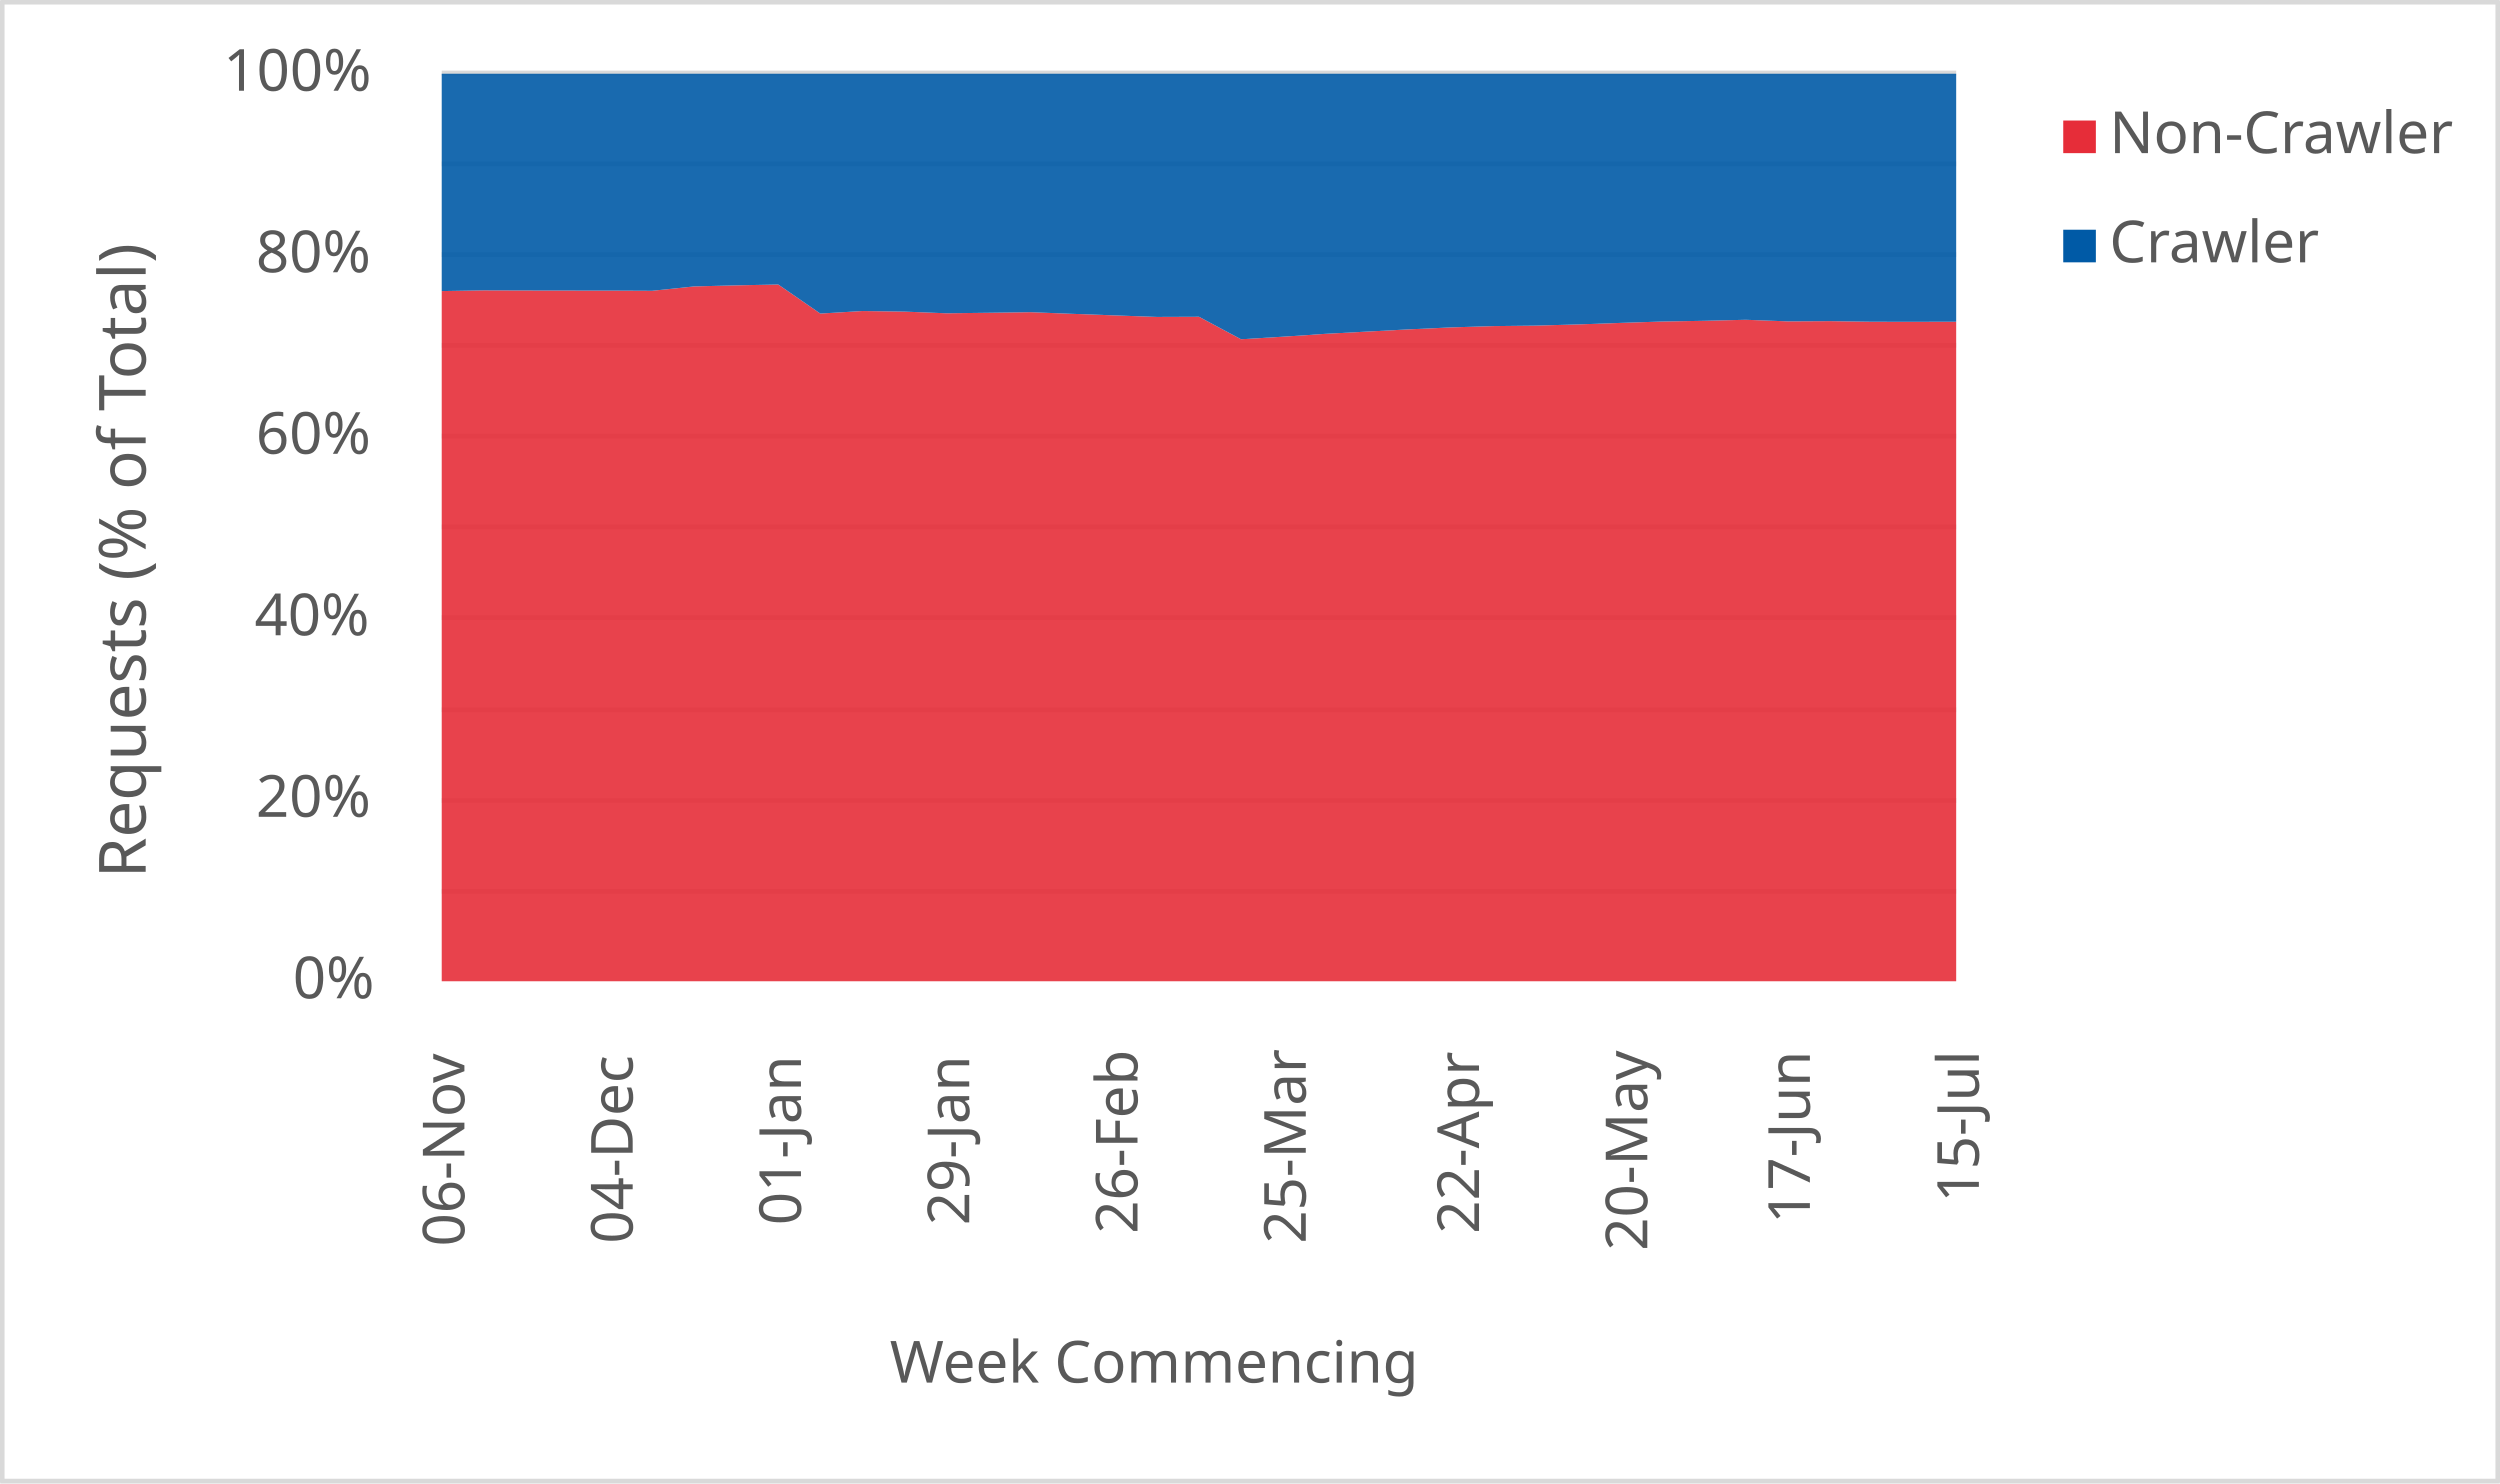
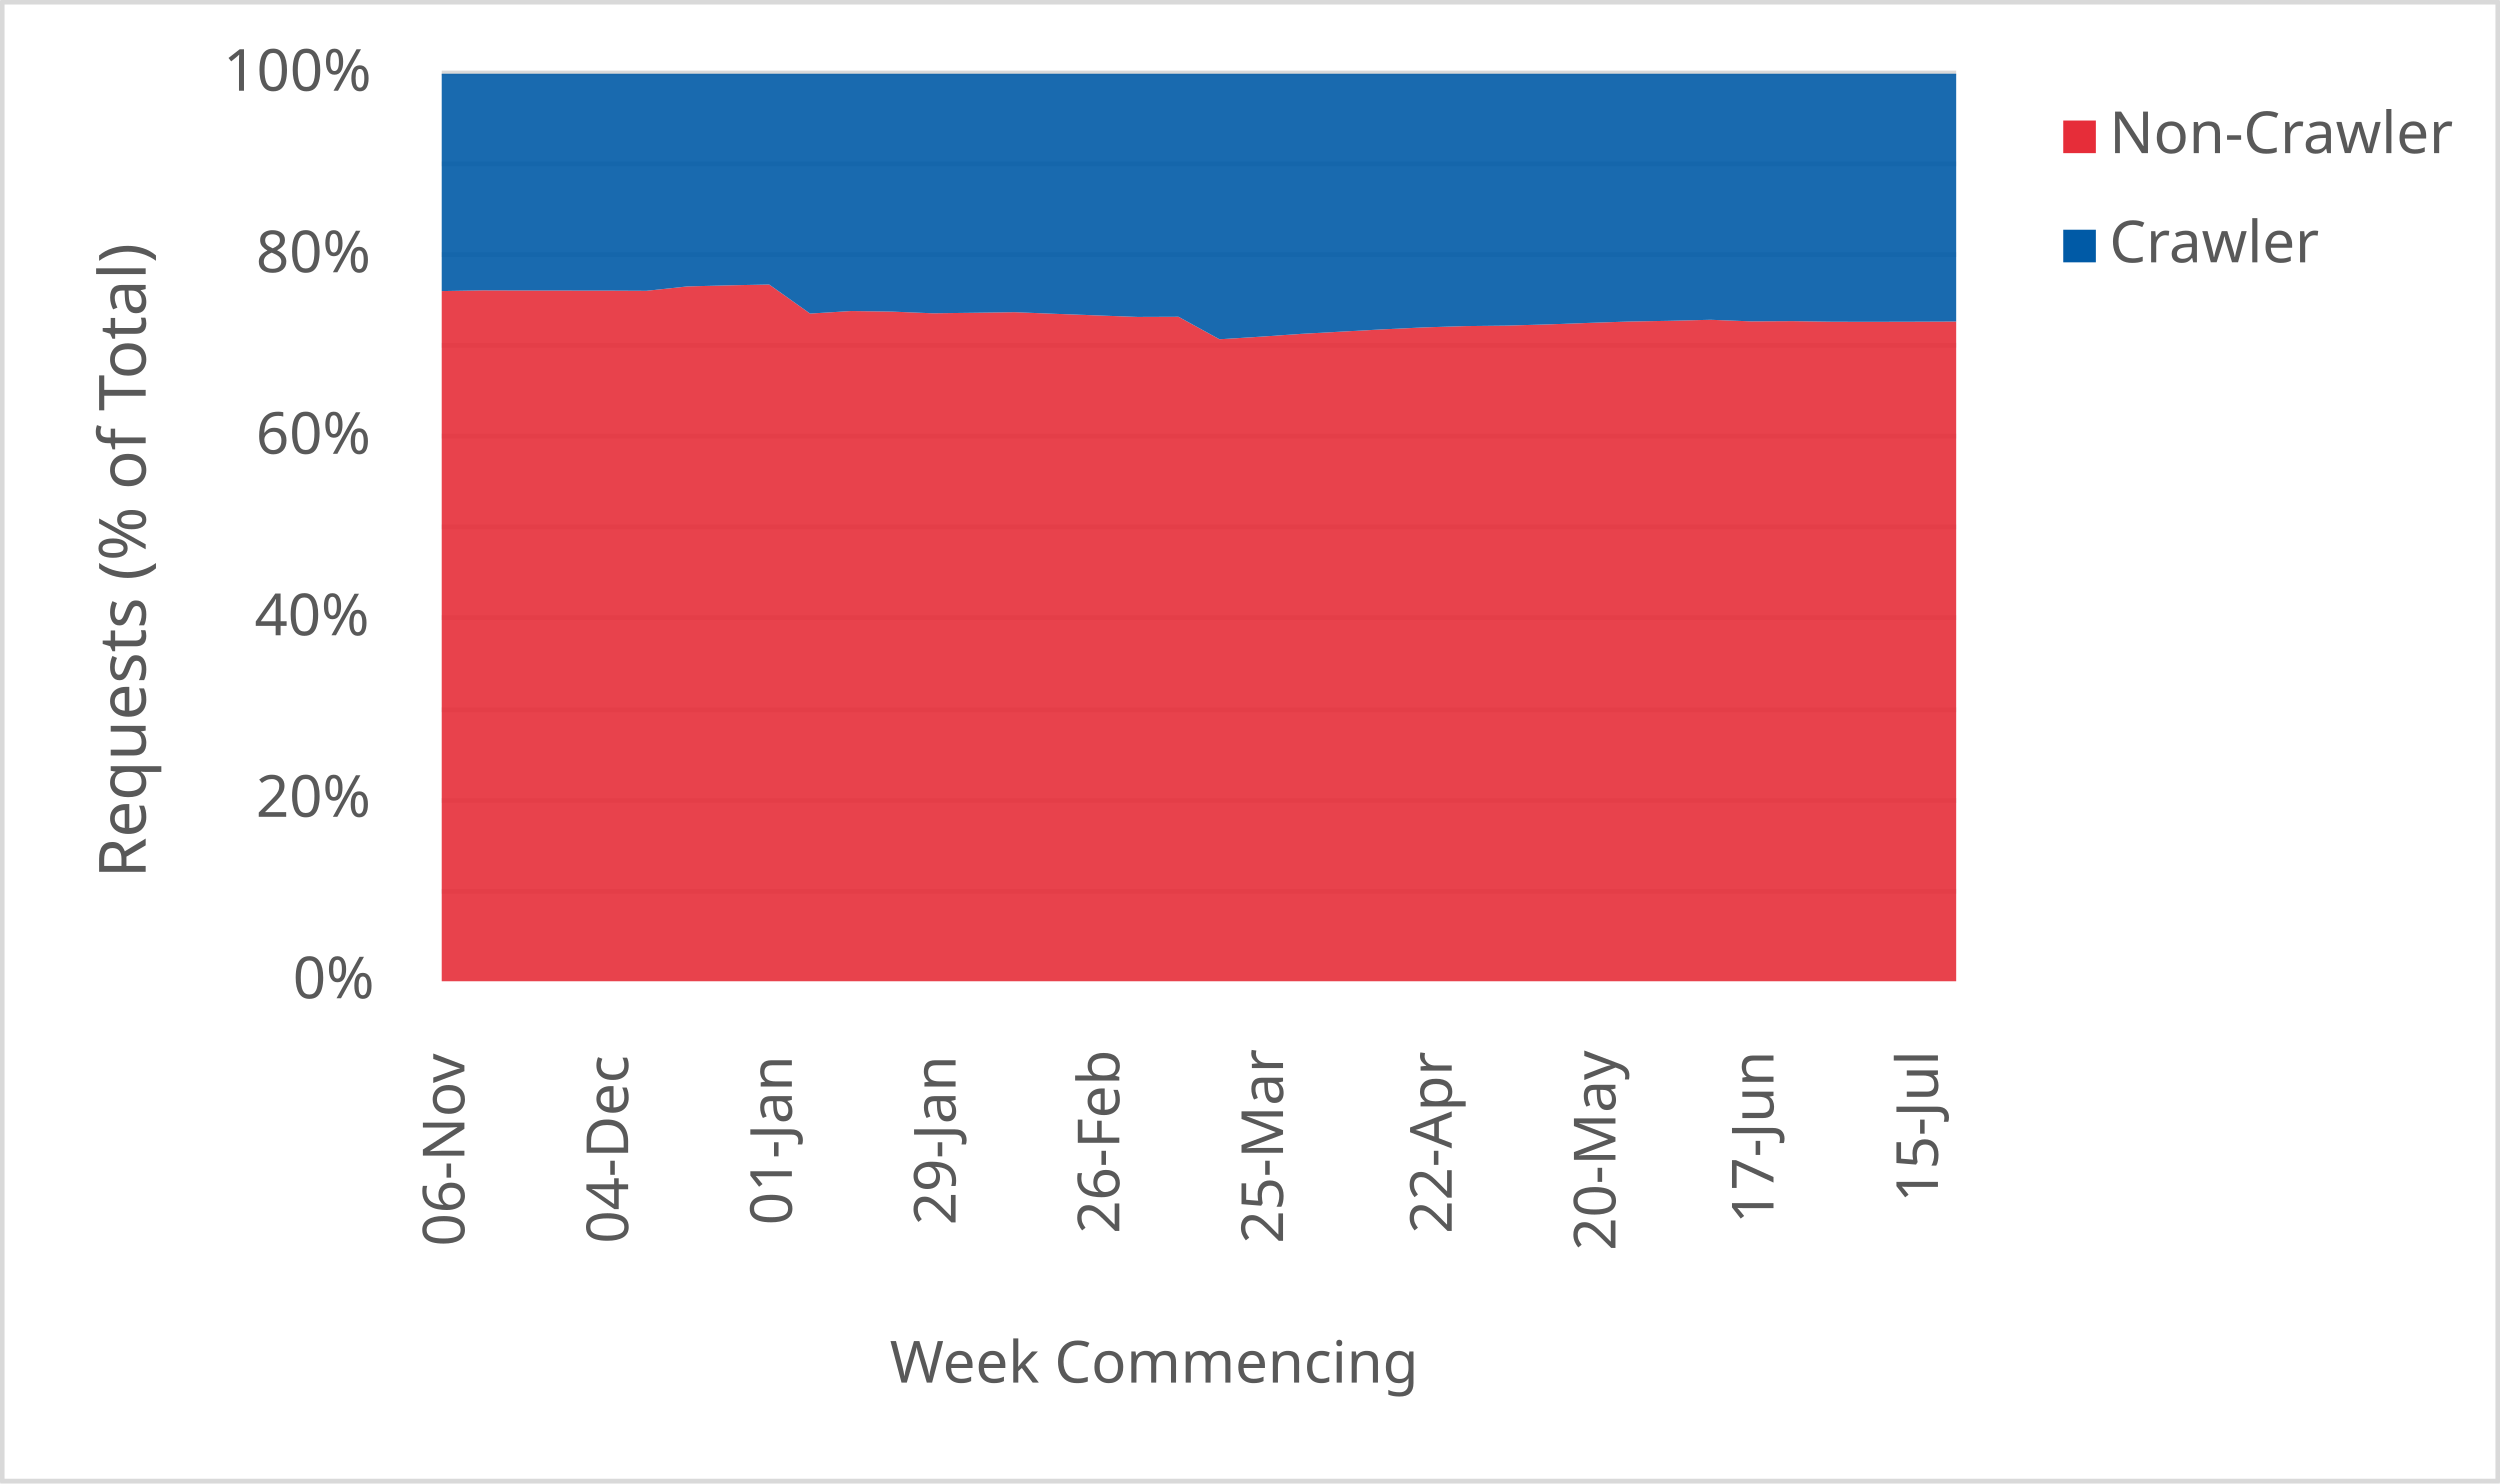
<svg xmlns="http://www.w3.org/2000/svg" width="1763" height="1046" xml:space="preserve" overflow="hidden">
  <defs>
    <clipPath id="clip0">
      <rect x="2917" y="346" width="1763" height="1046" />
    </clipPath>
  </defs>
  <g clip-path="url(#clip0)" transform="translate(-2917 -346)">
    <rect x="2918" y="347" width="1760" height="1043" fill="#FFFFFF" />
    <g>
      <path d="    M3228.5 974.532 4296.5 974.532    M3228.5 910.53 4296.5 910.53    M3228.5 846.528 4296.5 846.528    M3228.5 781.526 4296.5 781.526    M3228.5 717.524 4296.5 717.524    M3228.5 653.522 4296.5 653.522    M3228.5 589.52 4296.5 589.52    M3228.5 525.517 4296.5 525.517    M3228.5 461.515 4296.5 461.515    M3228.5 397.5 4296.5 397.5" stroke="#D9D9D9" stroke-width="3.438" stroke-linejoin="round" stroke-miterlimit="10" fill="none" />
    </g>
    <g>
      <path d="M 1038.5 4296.5 1038.5" stroke="#D9D9D9" stroke-width="3.438" stroke-linejoin="round" stroke-miterlimit="10" fill="none" fill-rule="evenodd" />
    </g>
    <g>
      <text fill="#595959" font-family="Verdana,sans-serif" font-weight="400" font-size="41" transform="matrix(6.12323e-17 -1 1 6.12323e-17 3244.5 1225)">06-Nov</text>
    </g>
    <g>
-       <text fill="#595959" font-family="Verdana,sans-serif" font-weight="400" font-size="41" transform="matrix(6.12323e-17 -1 1 6.12323e-17 3363.167 1223)">04-Dec</text>
+       <text fill="#595959" font-family="Verdana,sans-serif" font-weight="400" font-size="41" transform="matrix(6.12323e-17 -1 1 6.12323e-17 3359.959 1223)">04-Dec</text>
    </g>
    <g>
-       <text fill="#595959" font-family="Verdana,sans-serif" font-weight="400" font-size="41" transform="matrix(6.12323e-17 -1 1 6.12323e-17 3481.833 1210)">01-Jan</text>
+       <text fill="#595959" font-family="Verdana,sans-serif" font-weight="400" font-size="41" transform="matrix(6.12323e-17 -1 1 6.12323e-17 3475.419 1210)">01-Jan</text>
    </g>
    <g>
-       <text fill="#595959" font-family="Verdana,sans-serif" font-weight="400" font-size="41" transform="matrix(6.12323e-17 -1 1 6.12323e-17 3600.5 1210)">29-Jan</text>
+       <text fill="#595959" font-family="Verdana,sans-serif" font-weight="400" font-size="41" transform="matrix(6.12323e-17 -1 1 6.12323e-17 3590.878 1210)">29-Jan</text>
    </g>
    <g>
-       <text fill="#595959" font-family="Verdana,sans-serif" font-weight="400" font-size="41" transform="matrix(6.12323e-17 -1 1 6.12323e-17 3719.167 1216)">26-Feb</text>
+       <text fill="#595959" font-family="Verdana,sans-serif" font-weight="400" font-size="41" transform="matrix(6.12323e-17 -1 1 6.12323e-17 3706.338 1216)">26-Feb</text>
    </g>
    <g>
-       <text fill="#595959" font-family="Verdana,sans-serif" font-weight="400" font-size="41" transform="matrix(6.12323e-17 -1 1 6.12323e-17 3837.833 1223)">25-Mar</text>
+       <text fill="#595959" font-family="Verdana,sans-serif" font-weight="400" font-size="41" transform="matrix(6.12323e-17 -1 1 6.12323e-17 3821.797 1223)">25-Mar</text>
    </g>
    <g>
-       <text fill="#595959" font-family="Verdana,sans-serif" font-weight="400" font-size="41" transform="matrix(6.12323e-17 -1 1 6.12323e-17 3960 1216)">22-Apr</text>
+       <text fill="#595959" font-family="Verdana,sans-serif" font-weight="400" font-size="41" transform="matrix(6.12323e-17 -1 1 6.12323e-17 3940.757 1216)">22-Apr</text>
    </g>
    <g>
-       <text fill="#595959" font-family="Verdana,sans-serif" font-weight="400" font-size="41" transform="matrix(6.12323e-17 -1 1 6.12323e-17 4078.667 1228)">20-May</text>
+       <text fill="#595959" font-family="Verdana,sans-serif" font-weight="400" font-size="41" transform="matrix(6.12323e-17 -1 1 6.12323e-17 4056.216 1228)">20-May</text>
    </g>
    <g>
-       <text fill="#595959" font-family="Verdana,sans-serif" font-weight="400" font-size="41" transform="matrix(6.12323e-17 -1 1 6.12323e-17 4193.333 1209)">17-Jun</text>
+       <text fill="#595959" font-family="Verdana,sans-serif" font-weight="400" font-size="41" transform="matrix(6.12323e-17 -1 1 6.12323e-17 4167.676 1209)">17-Jun</text>
    </g>
    <g>
-       <text fill="#595959" font-family="Verdana,sans-serif" font-weight="400" font-size="41" transform="matrix(6.12323e-17 -1 1 6.12323e-17 4312.5 1194)">15-Jul</text>
+       <text fill="#595959" font-family="Verdana,sans-serif" font-weight="400" font-size="41" transform="matrix(6.12323e-17 -1 1 6.12323e-17 4283.635 1194)">15-Jul</text>
    </g>
    <g>
      <text fill="#595959" font-family="Verdana,sans-serif" font-weight="400" font-size="41" transform="matrix(1 0 0 1 3123.5 1050)">0%</text>
    </g>
    <g>
      <text fill="#595959" font-family="Verdana,sans-serif" font-weight="400" font-size="41" transform="matrix(1 0 0 1 3097.5 922)">20%</text>
    </g>
    <g>
      <text fill="#595959" font-family="Verdana,sans-serif" font-weight="400" font-size="41" transform="matrix(1 0 0 1 3096.5 794)">40%</text>
    </g>
    <g>
      <text fill="#595959" font-family="Verdana,sans-serif" font-weight="400" font-size="41" transform="matrix(1 0 0 1 3097.5 666)">60%</text>
    </g>
    <g>
      <text fill="#595959" font-family="Verdana,sans-serif" font-weight="400" font-size="41" transform="matrix(1 0 0 1 3097.5 538)">80%</text>
    </g>
    <g>
      <text fill="#595959" font-family="Verdana,sans-serif" font-weight="400" font-size="41" transform="matrix(1 0 0 1 3074.5 410)">100%</text>
    </g>
    <g>
      <text fill="#595959" font-family="Verdana,sans-serif" font-weight="400" font-size="41" transform="matrix(1 0 0 1 3544.5 1321)">Week Commencing</text>
    </g>
    <g>
      <text fill="#595959" font-family="Verdana,sans-serif" font-weight="400" font-size="46" transform="matrix(6.12323e-17 -1 1 6.12323e-17 3019.73 965.25)">Requests (% of Total)</text>
    </g>
    <rect x="2918.5" y="347.5" width="1760" height="1043" stroke="#D9D9D9" stroke-width="3.438" stroke-linejoin="round" stroke-miterlimit="10" fill="none" />
    <g>
-       <path d="M3228.5 1038 3258.167 1038 3287.833 1038 3317.5 1038 3347.167 1038 3376.833 1038 3406.5 1038 3436.167 1038 3465.833 1038 3495.5 1038 3525.167 1038 3554.833 1038 3584.5 1038 3614.167 1038 3643.833 1038 3673.5 1038 3703.167 1038 3732.833 1038 3762.5 1038 3792.167 1038 3821.833 1038 3851.5 1038 3881.167 1038 3910.833 1038 3940.5 1038 3970.167 1038 3999.833 1038 4029.5 1038 4059.167 1038 4088.833 1038 4118.5 1038 4148.167 1038 4177.833 1038 4207.5 1038 4237.167 1038 4266.833 1038 4296.5 1038 4296.5 572.862 4266.833 572.937 4237.167 572.894 4207.5 572.465 4177.833 572.633 4148.167 571.508 4118.5 572.232 4088.833 572.746 4059.167 573.726 4029.5 574.788 3999.833 575.629 3970.167 575.969 3940.5 576.873 3910.833 578.247 3881.167 579.83 3851.5 581.426 3821.833 583.435 3792.167 585.23 3762.5 569.376 3732.833 569.492 3703.167 568.421 3673.5 567.329 3643.833 566.161 3614.167 566.563 3584.5 566.937 3554.833 565.743 3525.167 565.333 3495.5 567.131 3465.833 546.636 3436.167 547.236 3406.5 547.985 3376.833 551.067 3347.167 550.921 3317.5 550.905 3287.833 550.853 3258.167 550.756 3228.5 551.267 3228.5 1038Z" fill="#e62d39" opacity="0.9" />
+       <path d="M3228.5 1038 3257.365 1038 3286.23 1038 3315.095 1038 3343.959 1038 3372.824 1038 3401.689 1038 3430.554 1038 3459.419 1038 3488.284 1038 3517.149 1038 3546.014 1038 3574.878 1038 3603.743 1038 3632.608 1038 3661.473 1038 3690.338 1038 3719.203 1038 3748.068 1038 3776.932 1038 3805.797 1038 3834.662 1038 3863.527 1038 3892.392 1038 3921.257 1038 3950.122 1038 3978.986 1038 4007.851 1038 4036.716 1038 4065.581 1038 4094.446 1038 4123.311 1038 4152.176 1038 4181.041 1038 4209.905 1038 4238.77 1038 4267.635 1038 4296.5 1038 4296.5 572.733 4267.635 572.862 4238.77 572.937 4209.905 572.894 4181.041 572.465 4152.176 572.633 4123.311 571.508 4094.446 572.232 4065.581 572.746 4036.716 573.726 4007.851 574.788 3978.986 575.629 3950.122 575.969 3921.257 576.873 3892.392 578.247 3863.527 579.83 3834.662 581.426 3805.797 583.435 3776.932 585.23 3748.068 569.376 3719.203 569.492 3690.338 568.421 3661.473 567.329 3632.608 566.161 3603.743 566.563 3574.878 566.937 3546.014 565.743 3517.149 565.333 3488.284 567.131 3459.419 546.636 3430.554 547.236 3401.689 547.985 3372.824 551.067 3343.959 550.921 3315.095 550.905 3286.23 550.853 3257.365 550.756 3228.5 551.267 3228.5 1038Z" fill="#e62d39" opacity="0.9" />
    </g>
    <g>
-       <path d="M3228.5 551.267 3258.167 550.756 3287.833 550.853 3317.5 550.905 3347.167 550.921 3376.833 551.067 3406.5 547.985 3436.167 547.236 3465.833 546.636 3495.5 567.131 3525.167 565.333 3554.833 565.743 3584.5 566.937 3614.167 566.563 3643.833 566.161 3673.5 567.329 3703.167 568.421 3732.833 569.492 3762.5 569.376 3792.167 585.23 3821.833 583.435 3851.5 581.426 3881.167 579.83 3910.833 578.247 3940.5 576.873 3970.167 575.969 3999.833 575.629 4029.5 574.788 4059.167 573.726 4088.833 572.746 4118.5 572.232 4148.167 571.508 4177.833 572.633 4207.5 572.465 4237.167 572.894 4266.833 572.937 4296.5 572.862 4296.5 398 4266.833 398 4237.167 398 4207.5 398 4177.833 398 4148.167 398 4118.5 398 4088.833 398 4059.167 398 4029.5 398 3999.833 398 3970.167 398 3940.5 398 3910.833 398 3881.167 398 3851.5 398 3821.833 398 3792.167 398 3762.5 398 3732.833 398 3703.167 398 3673.5 398 3643.833 398 3614.167 398 3584.5 398 3554.833 398 3525.167 398 3495.5 398 3465.833 398 3436.167 398 3406.5 398 3376.833 398 3347.167 398 3317.5 398 3287.833 398 3258.167 398 3228.5 398 3228.5 551.267Z" fill="#005aa6" opacity="0.9" />
+       <path d="M3228.5 551.267 3257.365 550.756 3286.23 550.853 3315.095 550.905 3343.959 550.921 3372.824 551.067 3401.689 547.985 3430.554 547.236 3459.419 546.636 3488.284 567.131 3517.149 565.333 3546.014 565.743 3574.878 566.937 3603.743 566.563 3632.608 566.161 3661.473 567.329 3690.338 568.421 3719.203 569.492 3748.068 569.376 3776.932 585.23 3805.797 583.435 3834.662 581.426 3863.527 579.83 3892.392 578.247 3921.257 576.873 3950.122 575.969 3978.986 575.629 4007.851 574.788 4036.716 573.726 4065.581 572.746 4094.446 572.232 4123.311 571.508 4152.176 572.633 4181.041 572.465 4209.905 572.894 4238.77 572.937 4267.635 572.862 4296.5 572.733 4296.5 398 4267.635 398 4238.77 398 4209.905 398 4181.041 398 4152.176 398 4123.311 398 4094.446 398 4065.581 398 4036.716 398 4007.851 398 3978.986 398 3950.122 398 3921.257 398 3892.392 398 3863.527 398 3834.662 398 3805.797 398 3776.932 398 3748.068 398 3719.203 398 3690.338 398 3661.473 398 3632.608 398 3603.743 398 3574.878 398 3546.014 398 3517.149 398 3488.284 398 3459.419 398 3430.554 398 3401.689 398 3372.824 398 3343.959 398 3315.095 398 3286.23 398 3257.365 398 3228.5 398 3228.5 551.267Z" fill="#005aa6" opacity="0.9" />
    </g>
    <g>
      <rect x="4372" y="431" width="23" height="23" fill="#e62d39" />
    </g>
    <g>
      <text fill="#595959" font-family="Verdana,sans-serif" font-weight="400" font-size="41" transform="matrix(1 0 0 1 4404.56 454)">Non-Crawler</text>
    </g>
    <g>
      <rect x="4372" y="508" width="23" height="23" fill="#005aa6" />
    </g>
    <g>
      <text fill="#595959" font-family="Verdana,sans-serif" font-weight="400" font-size="41" transform="matrix(1 0 0 1 4404.56 531)">Crawler</text>
    </g>
  </g>
</svg>
